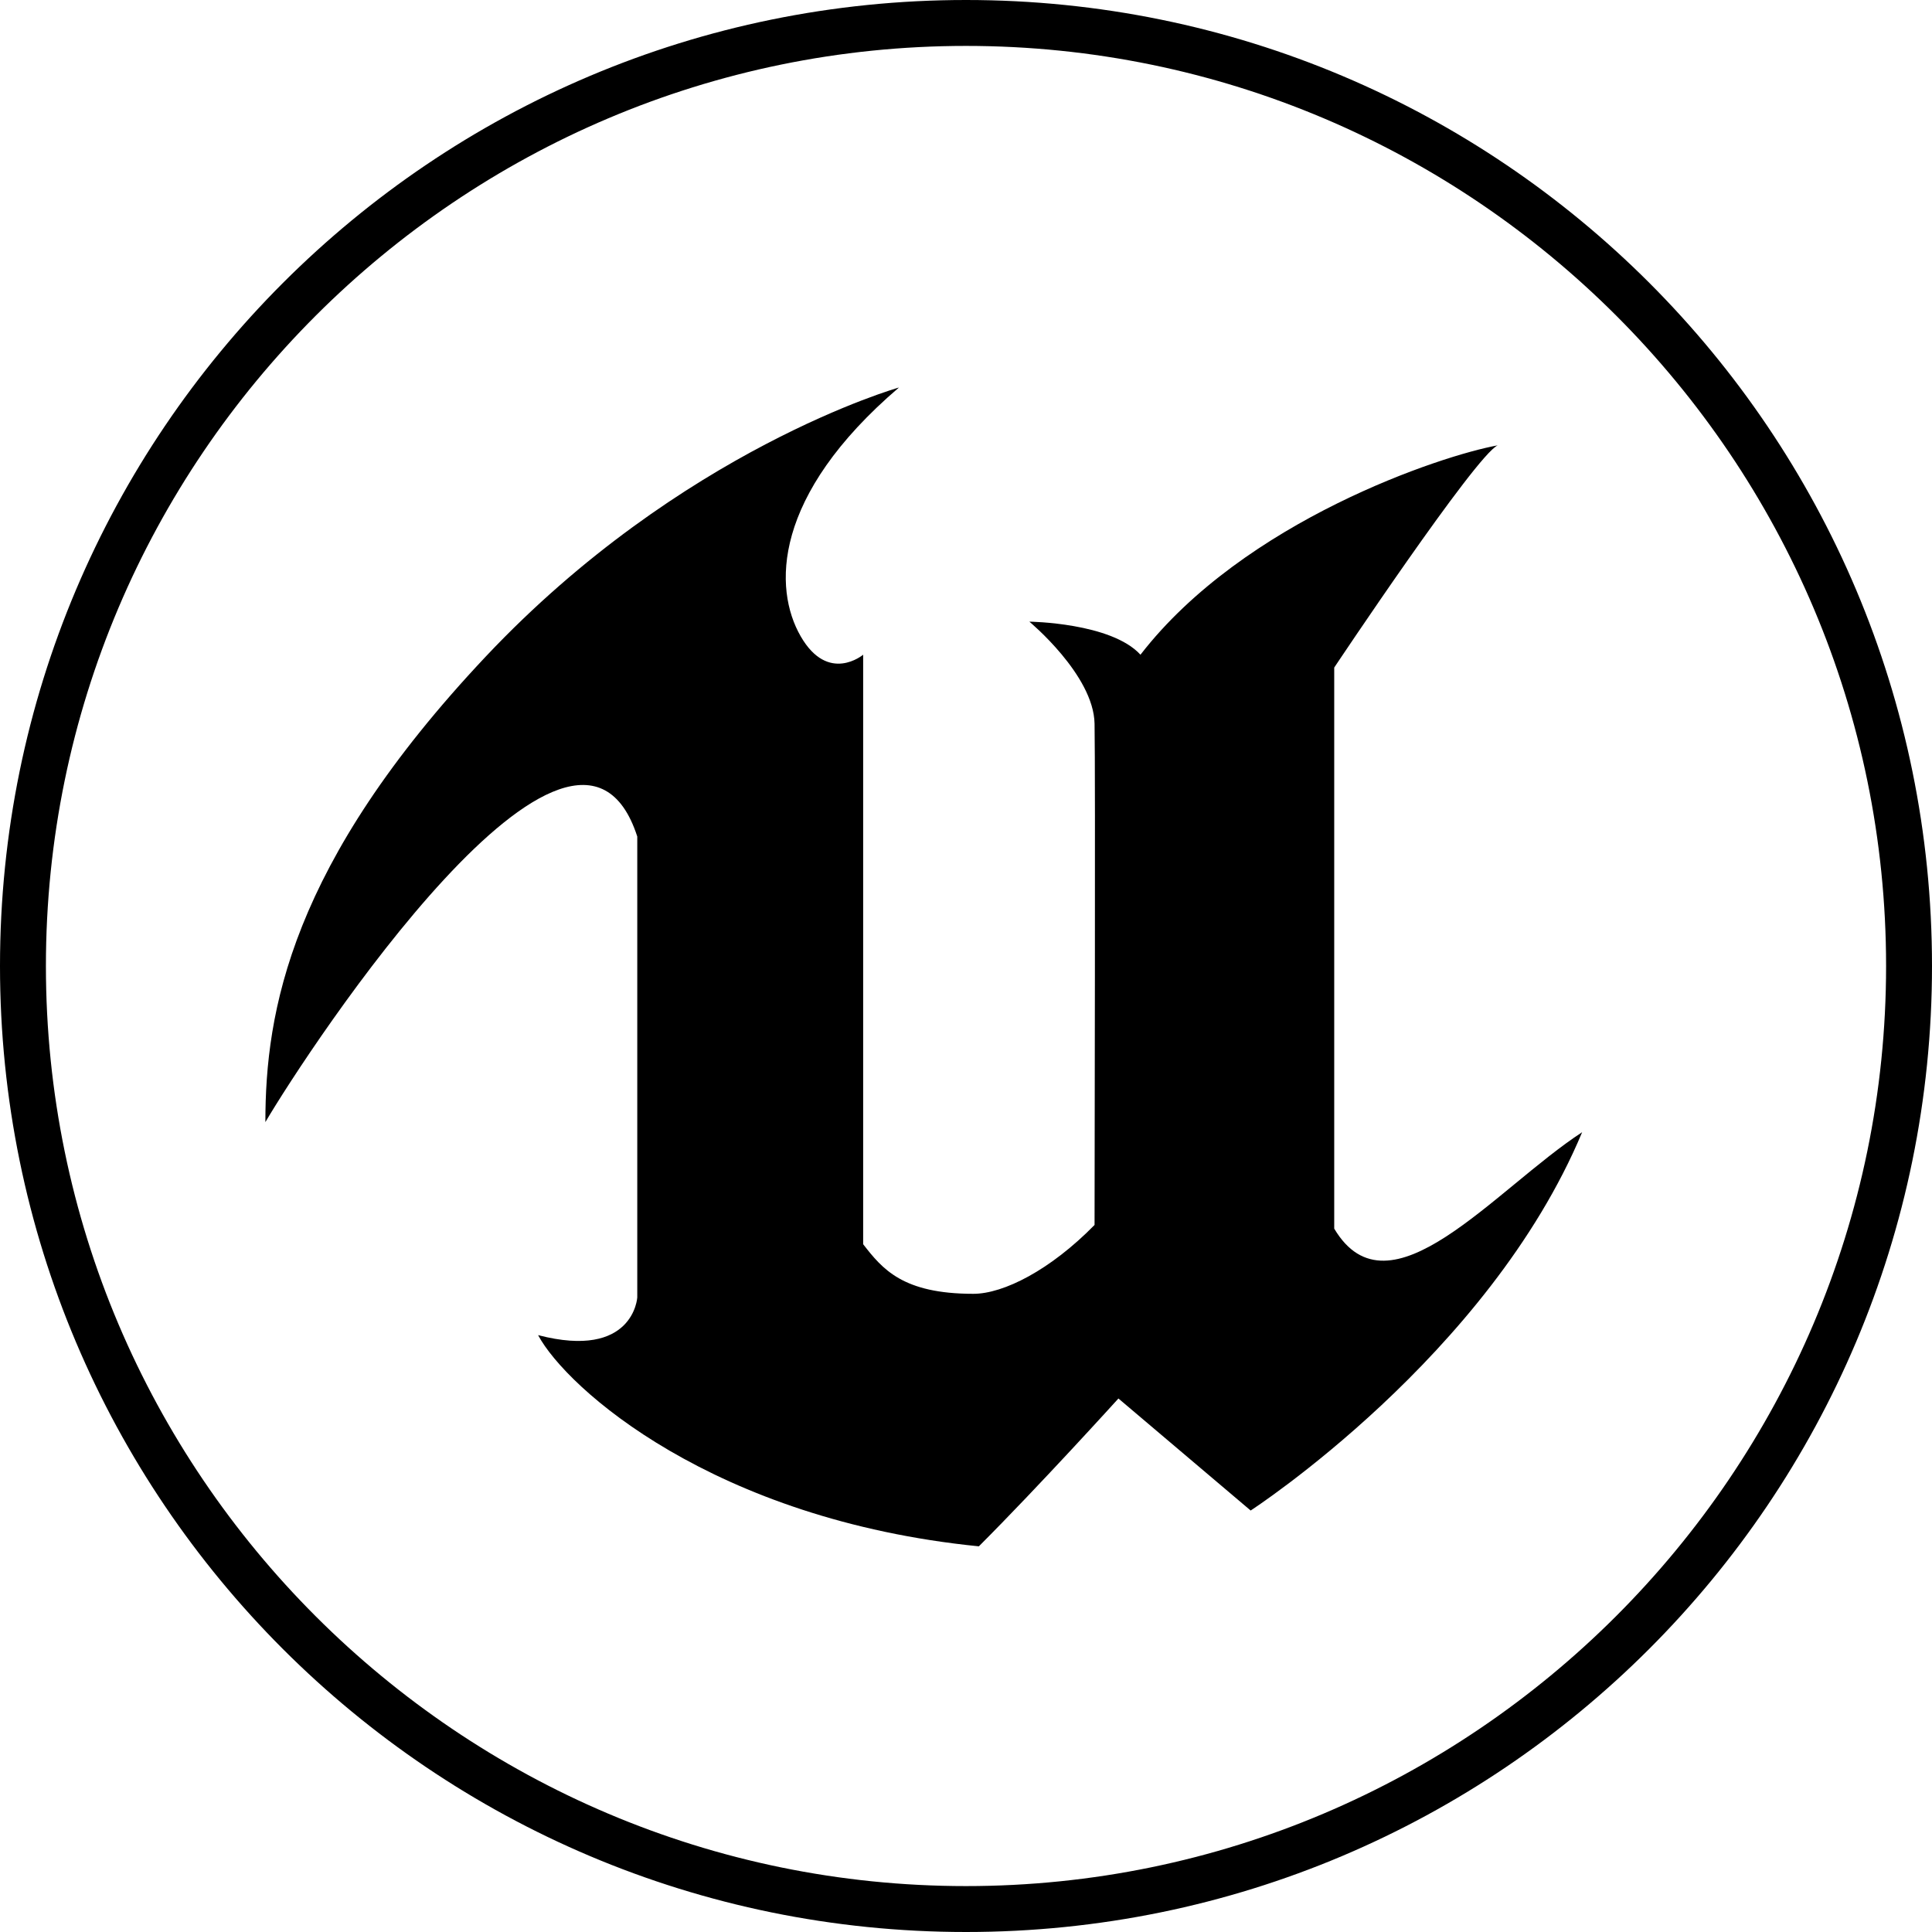
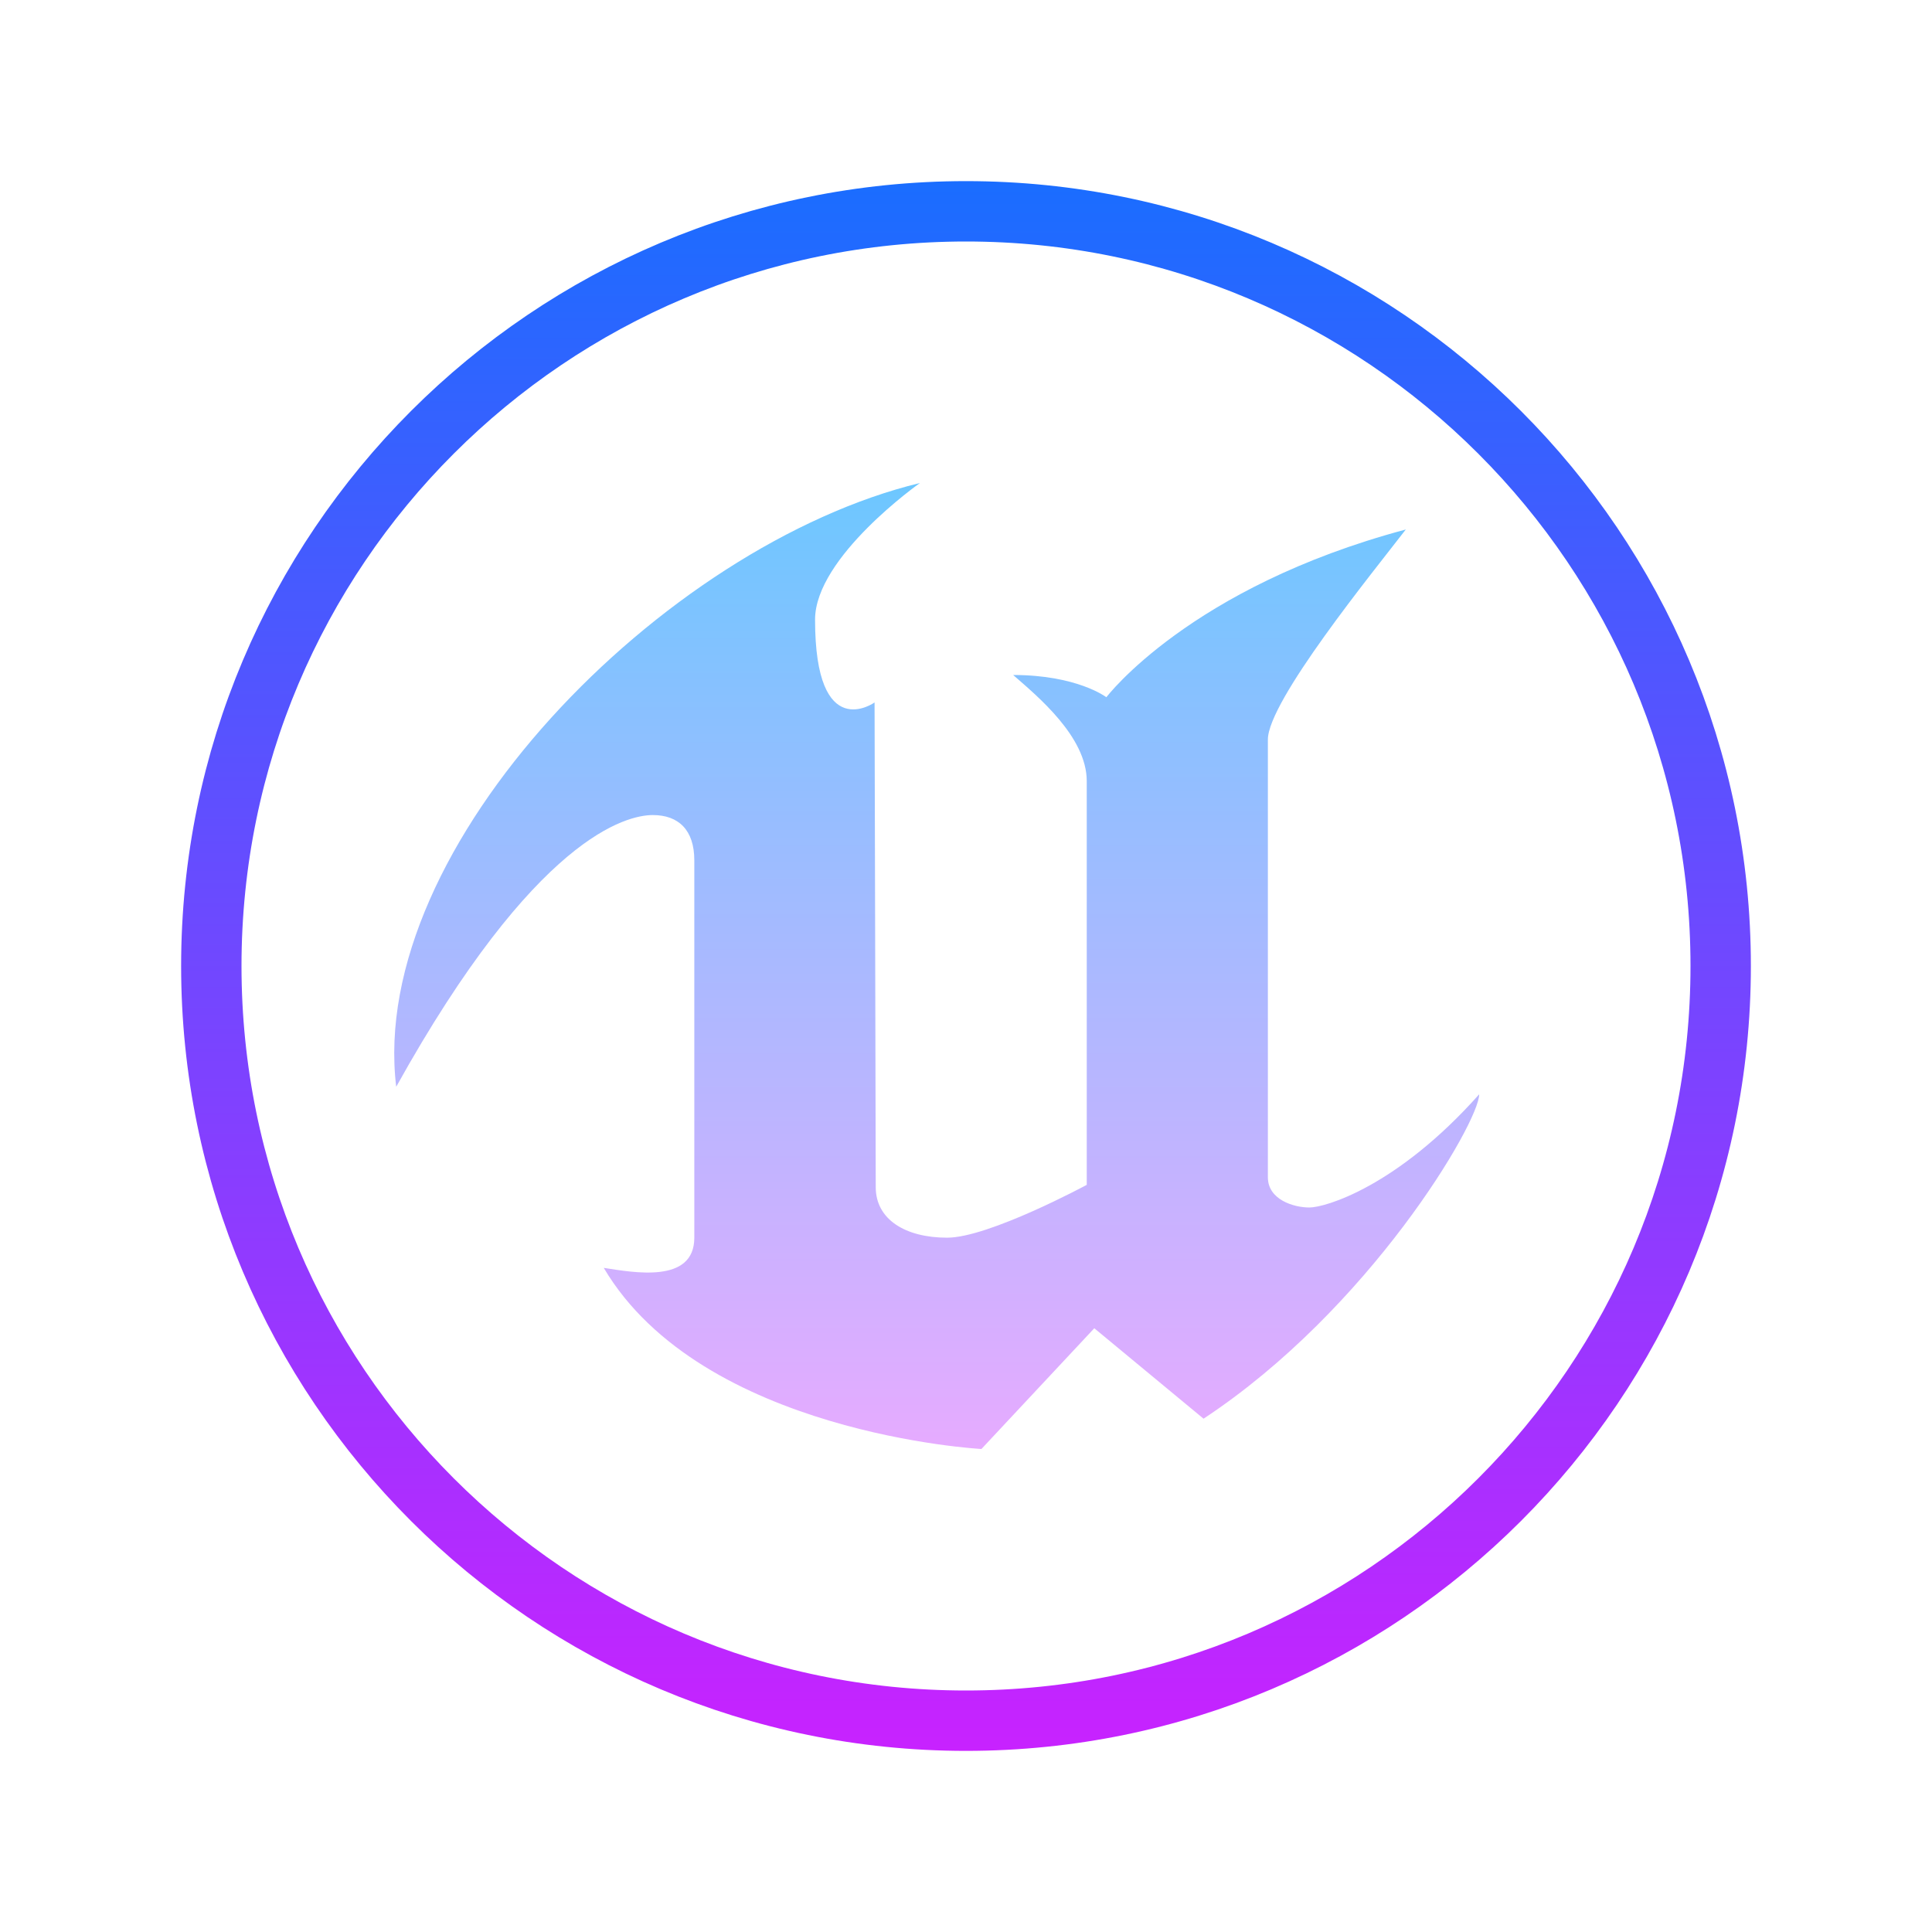
- <svg xmlns="http://www.w3.org/2000/svg" viewBox="0 0 210.4 210.4" width="2500" height="2500">
-   <path d="M105.2 5c55.3 0 100.2 45 100.2 100.2s-45 100.2-100.2 100.2S5 160.5 5 105.2 50 5 105.2 5m0-5C47.1 0 0 47.1 0 105.2s47.1 105.2 105.2 105.2 105.2-47.1 105.2-105.2S163.4 0 105.2 0z" />
-   <path d="M97.9 42.2s-23.7 6.7-45 29.3-24 38.7-24 50.7c4.7-8 33.7-52.1 40.5-31.1v50.2s-.4 6.8-10.8 4.1c3.1 5.8 19.1 20.1 48 23 6.6-6.6 15.2-16.1 15.2-16.1l14.4 12.2s25.9-16.8 36.1-41.2c-9.5 6.2-21 20.6-27 10.5V72.7s15.4-23.1 17.8-24.2c-6.1 1.1-27.6 8.2-38.9 22.8-3.2-3.5-12.1-3.6-12.1-3.6s7 5.8 7.1 11.1 0 49.5 0 54.6c-4.8 4.9-9.9 7.5-13.2 7.5-7.7 0-9.9-2.7-12-5.4V71.3s-3.8 3.2-6.8-2S84.1 54 97.9 42.2z" />
+ <svg xmlns="http://www.w3.org/2000/svg" viewBox="0 0 64 64" width="64px" height="64px">
+   <linearGradient id="pVl6bdv8xR2_oynBRXpQLa" x1="32" x2="32" y1="6" y2="58" gradientUnits="userSpaceOnUse" spreadMethod="reflect">
+     <stop offset="0" stop-color="#1a6dff" />
+     <stop offset="1" stop-color="#c822ff" />
+   </linearGradient>
+   <path fill="none" stroke="url(#pVl6bdv8xR2_oynBRXpQLa)" stroke-miterlimit="10" stroke-width="2" d="M32 7A25 25 0 1 0 32 57A25 25 0 1 0 32 7Z" />
+   <linearGradient id="pVl6bdv8xR2_oynBRXpQLb" x1="31.03" x2="31.03" y1="16" y2="48" gradientUnits="userSpaceOnUse" spreadMethod="reflect">
+     <stop offset="0" stop-color="#6dc7ff" />
+     <stop offset="1" stop-color="#e6abff" />
+   </linearGradient>
+   <path fill="url(#pVl6bdv8xR2_oynBRXpQLb)" d="M13.125,36c-0.961-7.967,8.851-17.938,17.349-20c0,0-3.474,2.449-3.474,4.525 c0,4.154,1.971,2.745,1.971,2.745s0.039,14.986,0.039,16.057c0,1.071,0.985,1.673,2.365,1.673C32.755,41,36,39.25,36,39.25 s0-11.903,0-13.375s-1.644-2.822-2.438-3.515c2.123,0,3.088,0.737,3.088,0.737s2.756-3.643,9.919-5.557 C45.481,18.951,42,23.227,42,24.5s0,13.763,0,14.5s0.849,1,1.375,1c0.526,0,2.904-0.691,5.625-3.75c0,0.93-3.632,7.118-9.131,10.746 L36.25,44l-3.739,4c0,0-9.261-0.5-12.511-6c0.967,0.146,3,0.54,3-1s0-11.495,0-12.5S22.479,27,21.625,27 C20.771,27.001,17.747,27.685,13.125,36z" />
</svg>
